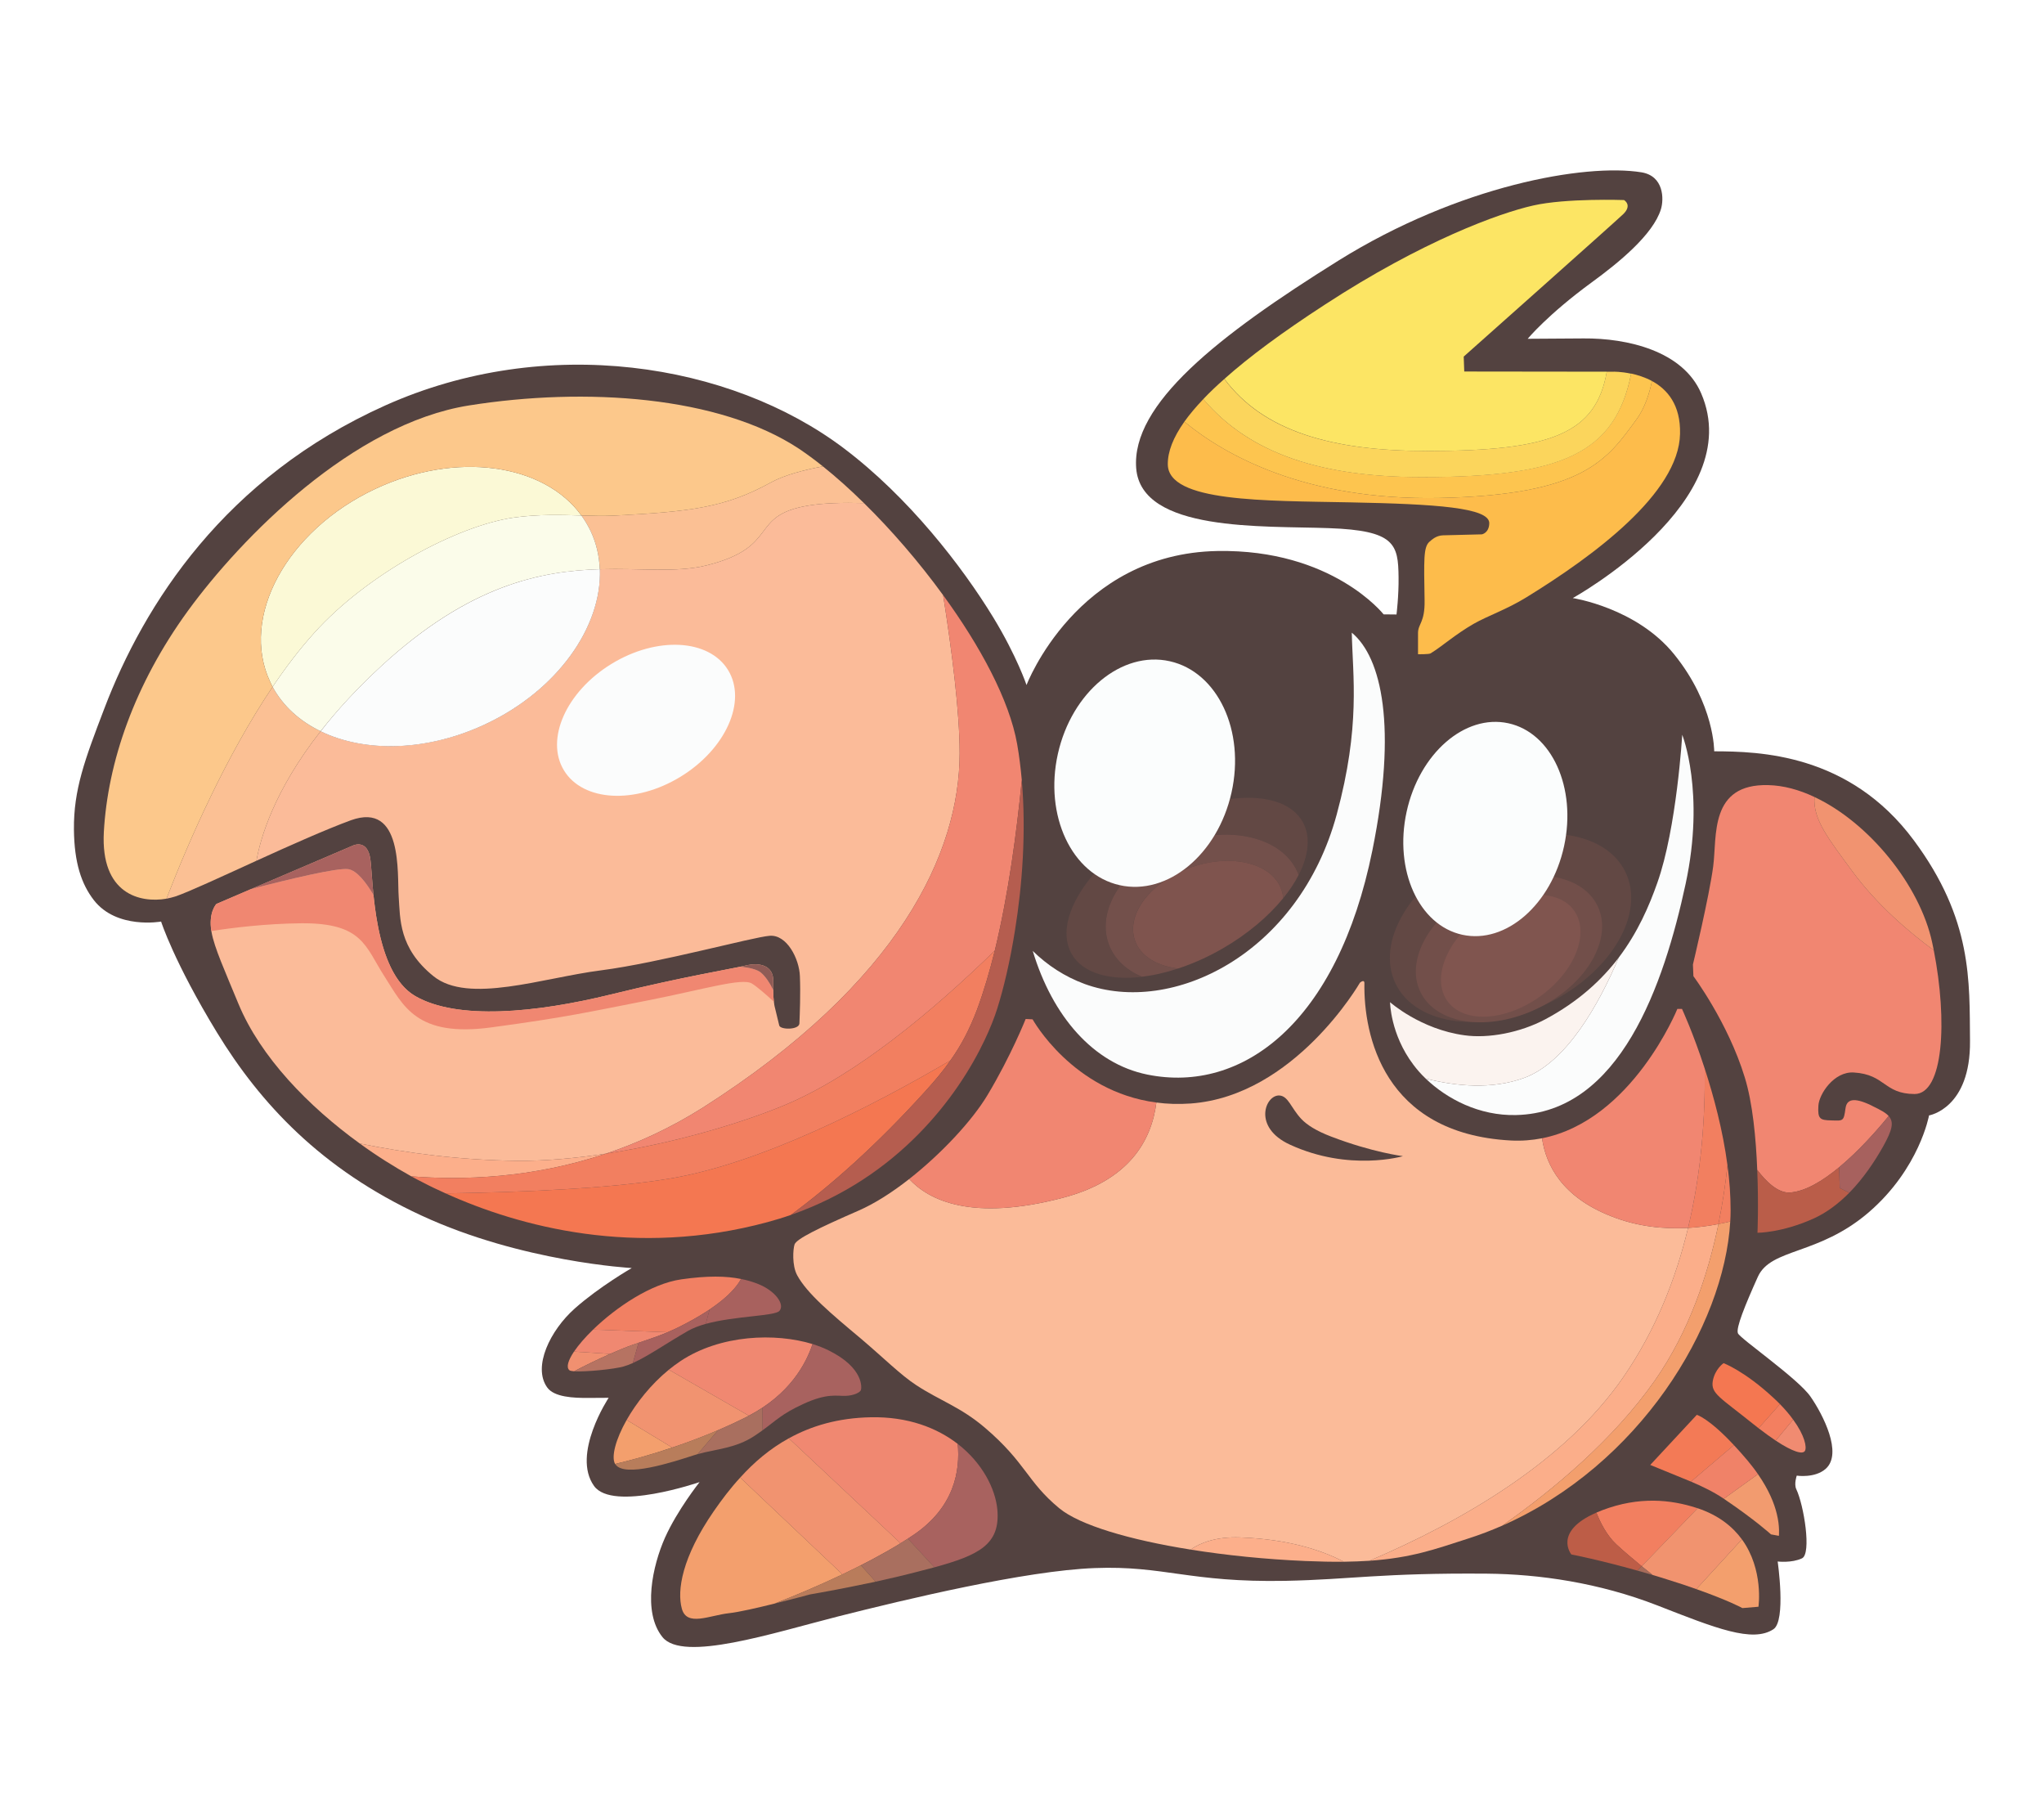
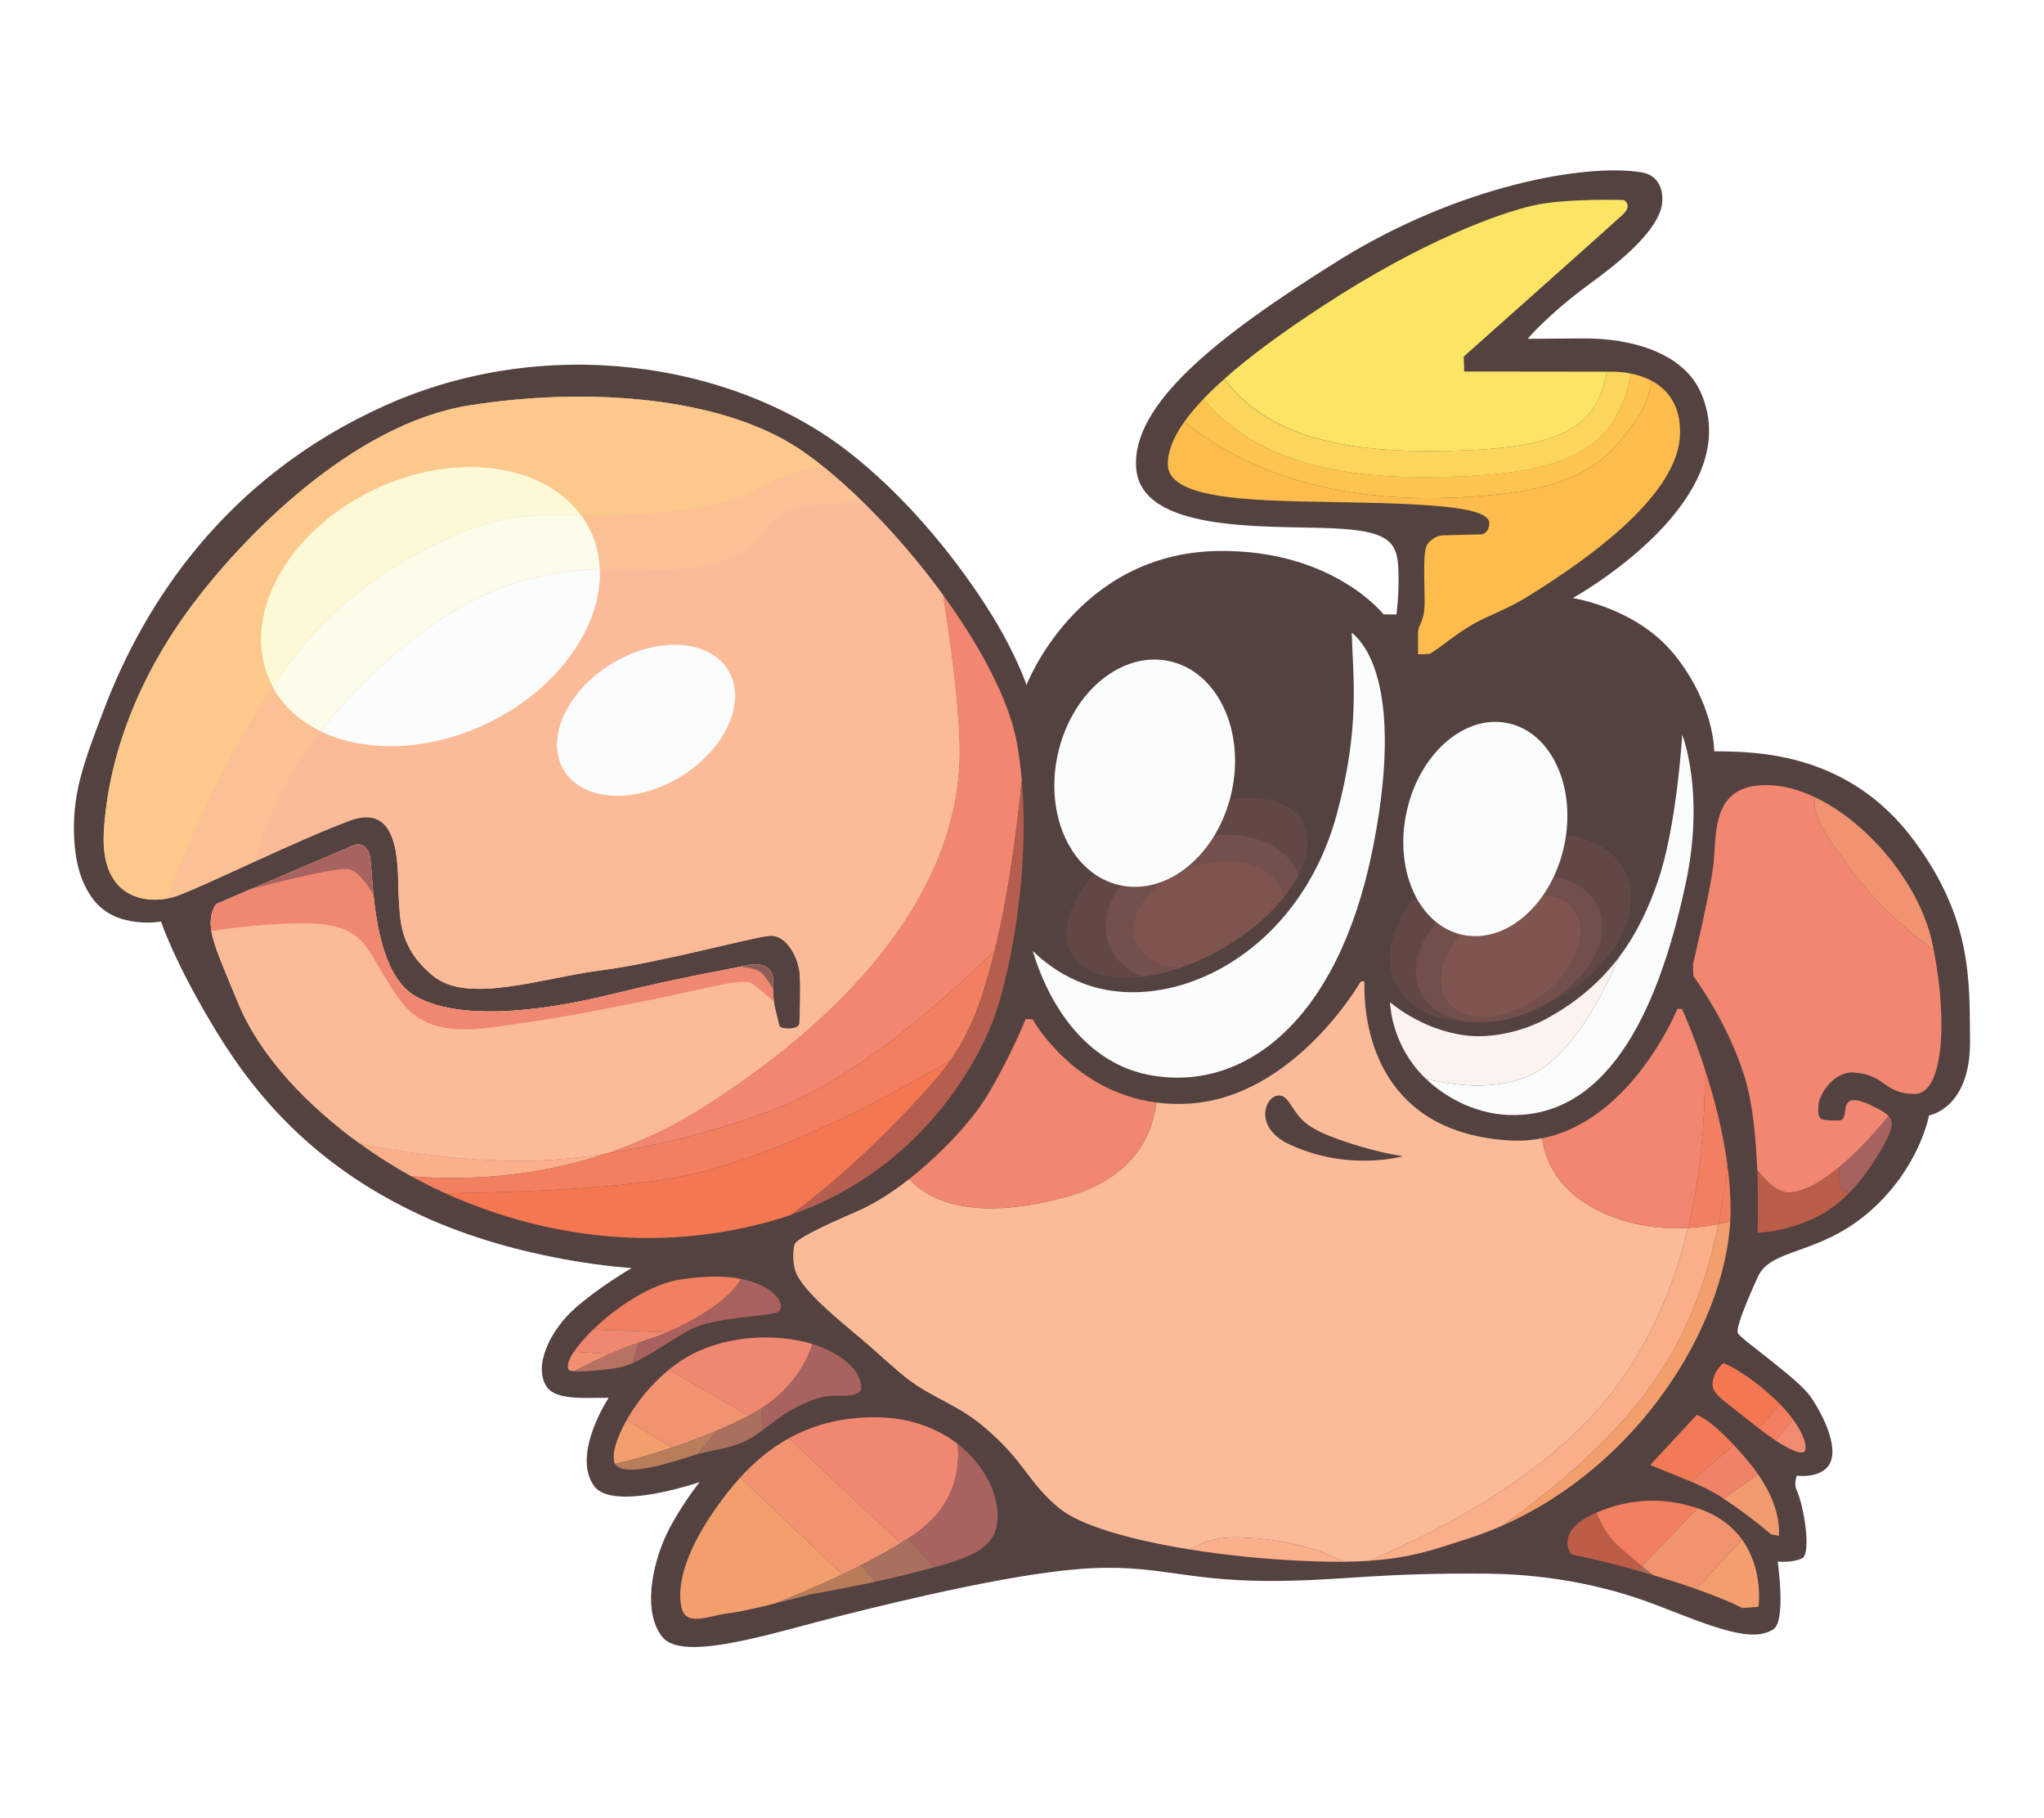
<svg xmlns="http://www.w3.org/2000/svg" width="100%" height="100%" viewBox="0 0 18 16" version="1.1" xml:space="preserve" style="fill-rule:evenodd;clip-rule:evenodd;stroke-linejoin:round;stroke-miterlimit:2;">
  <g id="rspack" transform="matrix(1.07069,0,0,1.07069,-0.480709,0.0286523)">
    <path d="M14.548,6.151C14.914,6.152 15.659,6.167 16.19,6.883C16.674,7.535 16.647,8.041 16.652,8.531C16.658,9.089 16.315,9.145 16.315,9.145C16.315,9.145 16.237,9.581 15.82,9.941C15.405,10.298 15.015,10.234 14.907,10.472C14.8,10.71 14.726,10.893 14.743,10.936C14.759,10.979 15.237,11.308 15.34,11.457C15.443,11.605 15.606,11.924 15.466,12.05C15.377,12.13 15.227,12.107 15.227,12.107C15.227,12.107 15.203,12.175 15.223,12.218C15.286,12.35 15.35,12.75 15.27,12.787C15.185,12.827 15.07,12.813 15.07,12.813C15.07,12.813 15.141,13.3 15.035,13.37C14.863,13.483 14.561,13.362 14.08,13.174C13.599,12.987 13.108,12.917 12.68,12.913C11.804,12.906 11.564,12.961 11.022,12.972C10.232,12.987 10.023,12.845 9.453,12.867C8.882,12.888 7.892,13.126 7.345,13.264C6.799,13.403 6.066,13.642 5.898,13.435C5.731,13.228 5.817,12.846 5.918,12.618C6.02,12.39 6.203,12.16 6.203,12.16C6.203,12.16 5.489,12.406 5.335,12.192C5.148,11.931 5.455,11.467 5.455,11.467C5.455,11.467 5.38,11.467 5.291,11.468C5.165,11.469 5.006,11.462 4.949,11.381C4.829,11.212 4.973,10.913 5.177,10.732C5.38,10.552 5.645,10.4 5.645,10.4C5.645,10.4 4.741,10.351 3.915,9.968C3.088,9.586 2.588,9.043 2.234,8.464C1.88,7.884 1.774,7.551 1.774,7.551C1.774,7.551 1.409,7.617 1.221,7.375C1.118,7.242 1.06,7.067 1.057,6.795C1.054,6.466 1.146,6.221 1.306,5.802C1.634,4.94 2.298,3.899 3.618,3.307C4.939,2.715 6.454,2.954 7.389,3.659C7.923,4.062 8.362,4.63 8.619,5.051C8.812,5.368 8.892,5.606 8.892,5.606C8.892,5.606 9.304,4.524 10.463,4.504C11.407,4.488 11.829,5.025 11.829,5.025L11.935,5.026C11.935,5.026 11.954,4.874 11.952,4.72C11.949,4.449 11.924,4.335 11.379,4.316C10.835,4.296 9.836,4.349 9.794,3.824C9.753,3.298 10.462,2.737 11.456,2.117C12.451,1.497 13.488,1.316 13.949,1.39C14.135,1.42 14.135,1.611 14.11,1.693C14.046,1.903 13.759,2.136 13.542,2.294C13.178,2.56 13.014,2.759 13.014,2.759C13.014,2.759 13.241,2.758 13.474,2.756C13.832,2.753 14.291,2.858 14.441,3.208C14.824,4.095 13.385,4.891 13.385,4.891C13.385,4.891 13.909,4.97 14.219,5.354C14.552,5.766 14.548,6.151 14.548,6.151Z" style="fill:rgb(83,66,64);" />
    <path d="M7.856,12.663C7.892,12.641 7.926,12.619 7.96,12.596C8.301,12.367 8.347,12.062 8.326,11.846C8.155,11.714 7.917,11.621 7.612,11.627C7.342,11.632 7.122,11.698 6.937,11.8L7.856,12.663Z" style="fill:rgb(240,136,113);" />
    <path d="M6.537,12.123C6.456,12.211 6.385,12.305 6.32,12.399C6.058,12.778 6.016,13.052 6.057,13.201C6.098,13.351 6.283,13.256 6.445,13.238C6.523,13.23 6.679,13.194 6.82,13.159C6.987,13.094 7.182,13.012 7.378,12.919L6.537,12.123Z" style="fill:rgb(243,159,109);" />
    <path d="M6.537,12.123L7.378,12.919C7.543,12.84 7.708,12.754 7.856,12.663L6.937,11.8C6.78,11.886 6.649,11.999 6.537,12.123Z" style="fill:rgb(241,147,112);" />
    <path d="M6.82,13.159C7.03,13.077 7.285,12.968 7.53,12.844L7.651,12.979C7.352,13.043 7.11,13.084 7.11,13.084C7.11,13.084 6.974,13.121 6.82,13.159Z" style="fill:rgb(185,124,91);" />
    <path d="M7.916,12.625C7.931,12.616 7.945,12.606 7.96,12.596C8.301,12.367 8.347,12.062 8.326,11.846C8.528,12.002 8.636,12.214 8.652,12.386C8.678,12.675 8.497,12.761 8.134,12.861L7.916,12.625Z" style="fill:rgb(168,98,95);" />
    <path d="M7.651,12.979L7.53,12.844C7.665,12.776 7.797,12.702 7.916,12.625L8.134,12.861C8.098,12.87 8.061,12.88 8.022,12.89C7.897,12.923 7.77,12.953 7.651,12.979Z" style="fill:rgb(169,111,95);" />
    <path d="M5.603,11.649C5.512,11.81 5.475,11.953 5.508,12.011C5.63,11.982 5.795,11.938 5.978,11.876L5.603,11.649Z" style="fill:rgb(243,159,109);" />
    <path d="M6.608,11.614C6.945,11.438 7.079,11.186 7.132,11.025C6.828,10.932 6.376,10.946 6.046,11.165C6.013,11.187 5.981,11.211 5.95,11.236L6.608,11.614Z" style="fill:rgb(240,136,113);" />
    <path d="M5.95,11.236C5.801,11.358 5.682,11.51 5.603,11.649L5.978,11.876C6.17,11.812 6.383,11.728 6.592,11.623C6.597,11.62 6.603,11.617 6.608,11.614L5.95,11.236Z" style="fill:rgb(241,147,112);" />
    <path d="M6.721,11.734C6.831,11.654 6.881,11.598 7.053,11.519C7.255,11.425 7.336,11.454 7.405,11.451C7.474,11.448 7.521,11.423 7.529,11.405C7.537,11.388 7.556,11.221 7.264,11.077C7.224,11.057 7.18,11.04 7.132,11.025C7.085,11.167 6.975,11.38 6.719,11.549L6.721,11.734Z" style="fill:rgb(168,98,95);" />
    <path d="M6.355,11.733C6.026,11.874 5.71,11.963 5.508,12.011C5.509,12.012 5.509,12.013 5.51,12.013C5.583,12.127 5.983,11.995 6.151,11.941C6.163,11.937 6.175,11.934 6.187,11.93L6.355,11.733Z" style="fill:rgb(184,125,91);" />
    <path d="M6.187,11.93L6.355,11.733C6.433,11.699 6.513,11.663 6.592,11.623C6.638,11.599 6.68,11.575 6.719,11.549L6.721,11.734C6.7,11.749 6.678,11.765 6.653,11.781C6.5,11.882 6.344,11.887 6.187,11.93Z" style="fill:rgb(169,111,95);" />
    <path d="M5.17,11.087C5.122,11.159 5.104,11.216 5.132,11.24C5.137,11.245 5.151,11.247 5.171,11.249C5.252,11.206 5.352,11.157 5.467,11.106L5.17,11.087Z" style="fill:rgb(241,144,112);" />
    <path d="M5.939,10.928C5.973,10.914 6.009,10.897 6.047,10.878C6.358,10.721 6.491,10.587 6.544,10.49C6.423,10.465 6.268,10.462 6.052,10.493C5.802,10.529 5.516,10.723 5.327,10.906L5.939,10.928Z" style="fill:rgb(241,128,99);" />
    <path d="M5.327,10.906C5.261,10.97 5.207,11.033 5.17,11.087L5.467,11.106C5.499,11.092 5.532,11.078 5.566,11.064C5.688,11.014 5.802,10.986 5.939,10.928L5.327,10.906Z" style="fill:rgb(240,136,113);" />
    <path d="M5.701,11.014C5.656,11.03 5.612,11.045 5.566,11.064C5.409,11.129 5.274,11.195 5.171,11.249C5.265,11.255 5.497,11.232 5.576,11.21C5.601,11.203 5.627,11.193 5.654,11.181L5.701,11.014Z" style="fill:rgb(182,115,98);" />
    <path d="M6.254,10.859C6.495,10.793 6.822,10.796 6.86,10.752C6.906,10.699 6.826,10.587 6.684,10.531C6.642,10.514 6.596,10.5 6.544,10.49C6.507,10.557 6.432,10.642 6.285,10.741L6.254,10.859Z" style="fill:rgb(168,97,94);" />
    <path d="M5.654,11.181L5.701,11.014C5.807,10.979 5.915,10.945 6.047,10.878C6.143,10.83 6.221,10.784 6.285,10.741L6.254,10.859C6.2,10.874 6.15,10.893 6.109,10.916C5.926,11.021 5.779,11.125 5.654,11.181Z" style="fill:rgb(168,97,94);" />
    <path d="M13.579,12.411C13.595,12.404 13.611,12.398 13.628,12.391C13.931,12.276 14.191,12.304 14.402,12.372C14.405,12.373 14.409,12.374 14.412,12.375L13.952,12.852C13.879,12.792 13.8,12.725 13.742,12.671C13.664,12.598 13.611,12.492 13.579,12.411Z" style="fill:rgb(242,127,96);" />
    <path d="M14.776,12.631C14.957,12.88 14.912,13.185 14.912,13.185L14.78,13.196C14.78,13.196 14.67,13.135 14.401,13.04L14.776,12.631Z" style="fill:rgb(243,159,109);" />
    <path d="M13.952,12.852L14.412,12.375C14.585,12.433 14.7,12.527 14.776,12.631L14.401,13.04C14.334,13.016 14.257,12.99 14.169,12.963C14.126,12.949 14.083,12.936 14.042,12.924C14.015,12.902 13.984,12.877 13.952,12.852Z" style="fill:rgb(241,147,111);" />
    <path d="M13.917,12.888C13.601,12.799 13.373,12.755 13.373,12.755C13.373,12.755 13.22,12.567 13.579,12.411C13.611,12.492 13.664,12.598 13.742,12.671C13.8,12.725 13.879,12.792 13.952,12.852L13.917,12.888Z" style="fill:rgb(189,93,71);" />
    <path d="M13.917,12.888L13.952,12.852C13.984,12.877 14.015,12.902 14.042,12.924C13.999,12.911 13.957,12.899 13.917,12.888Z" style="fill:rgb(167,107,90);" />
    <path d="M14.357,12.156C14.318,12.14 14.28,12.125 14.247,12.111L14.022,12.019L14.405,11.607C14.405,11.607 14.502,11.633 14.71,11.856L14.357,12.156Z" style="fill:rgb(243,122,86);" />
    <path d="M14.908,12.095C14.997,12.223 15.042,12.334 15.063,12.422C15.089,12.527 15.08,12.602 15.08,12.602L15.015,12.59C15.015,12.59 14.885,12.471 14.627,12.297L14.908,12.095Z" style="fill:rgb(242,155,111);" />
    <path d="M14.357,12.156L14.71,11.856C14.744,11.892 14.781,11.934 14.821,11.981C14.854,12.021 14.883,12.058 14.908,12.095L14.627,12.297C14.625,12.296 14.623,12.294 14.621,12.293C14.538,12.237 14.443,12.193 14.357,12.156Z" style="fill:rgb(240,130,104);" />
    <path d="M14.913,11.717C14.896,11.704 14.879,11.691 14.862,11.677C14.597,11.464 14.52,11.432 14.536,11.331C14.553,11.231 14.625,11.182 14.625,11.182C14.625,11.182 14.797,11.246 15.034,11.466C15.054,11.484 15.072,11.502 15.089,11.519L14.913,11.717Z" style="fill:rgb(244,119,81);" />
    <path d="M15.197,11.646C15.294,11.778 15.31,11.873 15.295,11.902C15.278,11.936 15.195,11.912 15.054,11.819L15.197,11.646Z" style="fill:rgb(240,139,113);" />
    <path d="M14.913,11.717L15.089,11.519C15.133,11.564 15.169,11.607 15.197,11.646L15.054,11.819C15.012,11.791 14.965,11.757 14.913,11.717Z" style="fill:rgb(243,127,96);" />
    <path d="M11.712,12.807C11.648,12.811 11.578,12.814 11.502,12.815C11.316,12.718 11.041,12.629 10.649,12.615C10.453,12.608 10.324,12.658 10.241,12.715C9.739,12.635 9.329,12.514 9.161,12.375C8.895,12.155 8.889,12.003 8.551,11.714C8.348,11.541 8.182,11.492 7.985,11.363C7.855,11.278 7.716,11.138 7.527,10.978C7.283,10.774 7.087,10.609 7.006,10.46C6.961,10.377 6.972,10.242 6.984,10.206C7,10.16 7.18,10.072 7.51,9.928C7.643,9.87 7.787,9.778 7.927,9.668C8.089,9.843 8.442,10.019 9.192,9.822C9.736,9.679 9.92,9.353 9.96,9.039C10.048,9.051 10.142,9.054 10.242,9.047C11.098,8.985 11.634,8.054 11.634,8.054C11.634,8.054 11.671,8.021 11.671,8.058C11.664,8.479 11.824,9.293 12.872,9.351C12.963,9.356 13.05,9.349 13.132,9.333C13.164,9.554 13.298,9.818 13.706,9.976C13.917,10.059 14.132,10.081 14.333,10.07C14.233,10.489 14.066,10.911 13.802,11.295C13.327,11.986 12.483,12.478 11.712,12.807Z" style="fill:rgb(251,187,153);" />
    <path d="M12.805,12.518C12.713,12.558 12.617,12.595 12.519,12.626C12.255,12.711 12.06,12.783 11.712,12.807C12.483,12.478 13.327,11.986 13.802,11.295C14.066,10.911 14.233,10.489 14.333,10.07C14.419,10.065 14.503,10.054 14.583,10.038C14.497,10.456 14.341,10.922 14.061,11.323C13.719,11.811 13.225,12.223 12.805,12.518Z" style="fill:rgb(251,174,138);" />
    <path d="M12.805,12.518C13.225,12.223 13.719,11.811 14.061,11.323C14.341,10.922 14.497,10.456 14.583,10.038C14.616,10.032 14.648,10.025 14.68,10.017C14.63,10.881 13.932,12.021 12.805,12.518Z" style="fill:rgb(243,159,109);" />
    <path d="M11.502,12.815C11.316,12.718 11.041,12.629 10.649,12.615C10.453,12.608 10.324,12.658 10.241,12.715C10.534,12.762 10.859,12.795 11.185,12.809C11.303,12.814 11.408,12.816 11.502,12.815Z" style="fill:rgb(252,175,139);" />
    <path d="M11.988,9.48C11.988,9.48 11.736,9.449 11.395,9.318C11.275,9.272 11.198,9.223 11.151,9.173C11.067,9.083 11.045,8.985 10.971,8.981C10.856,8.976 10.749,9.243 11.058,9.385C11.546,9.61 11.988,9.48 11.988,9.48Z" style="fill:rgb(83,66,64);" />
    <path d="M14.333,10.07C14.443,9.612 14.475,9.157 14.47,8.76C14.543,8.985 14.619,9.266 14.657,9.554C14.642,9.702 14.618,9.866 14.583,10.038C14.503,10.054 14.419,10.065 14.333,10.07Z" style="fill:rgb(242,127,96);" />
    <path d="M14.583,10.038C14.618,9.866 14.642,9.702 14.657,9.554C14.674,9.678 14.683,9.803 14.683,9.926C14.683,9.956 14.682,9.987 14.68,10.017C14.648,10.025 14.616,10.032 14.583,10.038Z" style="fill:rgb(242,127,96);" />
    <path d="M14.47,8.76C14.375,8.467 14.283,8.269 14.283,8.269L14.245,8.269C14.245,8.269 13.874,9.186 13.132,9.333C13.164,9.554 13.298,9.818 13.706,9.976C13.917,10.059 14.132,10.081 14.333,10.07C14.443,9.612 14.475,9.157 14.47,8.76Z" style="fill:rgb(241,134,113);" />
    <path d="M7.927,9.668C8.089,9.843 8.442,10.019 9.192,9.822C9.736,9.679 9.92,9.353 9.96,9.039C9.27,8.949 8.942,8.355 8.942,8.355L8.885,8.352C8.885,8.352 8.764,8.656 8.572,8.976C8.446,9.187 8.194,9.458 7.927,9.668Z" style="fill:rgb(241,134,113);" />
    <path d="M15.575,9.572C15.441,9.683 15.298,9.77 15.172,9.779C15.071,9.786 14.971,9.684 14.902,9.593C14.892,9.339 14.865,9.043 14.799,8.831C14.661,8.38 14.377,8 14.377,8L14.373,7.904C14.373,7.904 14.508,7.341 14.54,7.095C14.572,6.849 14.507,6.416 14.993,6.429C15.118,6.432 15.247,6.467 15.373,6.527C15.358,6.713 15.495,6.879 15.682,7.135C15.889,7.417 16.156,7.642 16.354,7.787C16.468,8.369 16.434,8.969 16.196,8.969C15.942,8.968 15.957,8.808 15.696,8.792C15.533,8.782 15.41,8.97 15.405,9.065C15.398,9.174 15.418,9.184 15.51,9.186C15.61,9.189 15.613,9.195 15.628,9.087C15.638,9.014 15.692,8.992 15.839,9.062L15.852,9.069C15.914,9.099 15.958,9.122 15.983,9.15C15.891,9.263 15.739,9.436 15.575,9.572Z" style="fill:rgb(241,134,113);" />
    <path d="M14.902,9.593C14.971,9.684 15.071,9.786 15.172,9.779C15.298,9.77 15.441,9.683 15.575,9.572L15.581,9.742L15.659,9.781C15.572,9.869 15.473,9.945 15.361,9.995C15.101,10.111 14.904,10.11 14.904,10.11C14.904,10.11 14.914,9.878 14.902,9.593Z" style="fill:rgb(186,93,73);" />
    <path d="M15.575,9.572C15.739,9.436 15.891,9.263 15.983,9.15C16.028,9.2 16.014,9.263 15.937,9.401C15.866,9.527 15.773,9.665 15.659,9.781L15.581,9.742L15.575,9.572Z" style="fill:rgb(167,97,94);" />
    <path d="M15.373,6.527C15.358,6.713 15.495,6.879 15.682,7.135C15.889,7.417 16.156,7.642 16.354,7.787C16.35,7.766 16.346,7.745 16.341,7.724C16.241,7.255 15.823,6.738 15.373,6.527Z" style="fill:rgb(241,147,112);" />
    <path d="M13.763,7.847C13.92,7.639 14.013,7.423 14.08,7.233C14.24,6.783 14.285,6.015 14.285,6.015C14.285,6.015 14.475,6.488 14.313,7.241C14.135,8.067 13.774,9.124 12.917,9.142C12.616,9.149 12.35,9.01 12.175,8.842C12.423,8.905 12.719,8.934 12.986,8.836C13.336,8.707 13.602,8.226 13.763,7.847Z" style="fill:rgb(251,252,252);" />
    <path d="M12.175,8.842C12.136,8.805 12.102,8.766 12.073,8.727C11.884,8.476 11.882,8.214 11.882,8.214C11.882,8.214 12.132,8.437 12.494,8.486C12.692,8.514 12.953,8.464 13.158,8.355C13.43,8.21 13.622,8.032 13.763,7.847C13.602,8.226 13.336,8.707 12.986,8.836C12.719,8.934 12.423,8.905 12.175,8.842Z" style="fill:rgb(251,243,239);" />
    <g transform="matrix(1.20673,-0.587267,0.785422,1.6139,-8.6446,2.43897)">
      <ellipse cx="12.733" cy="7.833" rx="0.783" ry="0.386" style="fill:rgb(98,72,68);" />
    </g>
    <g transform="matrix(0.930015,-0.452601,0.615431,1.2646,-3.80245,3.63349)">
      <ellipse cx="12.733" cy="7.833" rx="0.783" ry="0.386" style="fill:rgb(114,79,74);" />
    </g>
    <g transform="matrix(0.665663,-0.474672,0.620218,0.869772,-0.459607,7.06353)">
      <ellipse cx="12.733" cy="7.833" rx="0.783" ry="0.386" style="fill:rgb(128,85,79);" />
    </g>
    <g transform="matrix(1.12639,0.244828,-0.218016,1.00304,-0.49145,-3.19698)">
      <ellipse cx="12.994" cy="6.785" rx="0.575" ry="0.867" style="fill:rgb(251,253,253);" />
    </g>
    <g transform="matrix(1.34112,0.271586,-0.265121,1.30919,-2.4158,-4.82353)">
      <path d="M11.466,5.259C11.672,5.372 11.847,5.772 11.847,6.547C11.847,7.628 11.373,8.175 10.789,8.175C10.457,8.175 10.16,7.939 9.966,7.569C10.07,7.638 10.185,7.685 10.311,7.705C10.865,7.791 11.537,7.263 11.594,6.375C11.63,5.811 11.523,5.52 11.466,5.259Z" style="fill:rgb(251,252,252);" />
    </g>
    <g transform="matrix(1.00452,-0.576026,0.690665,1.20444,-5.08233,3.90644)">
      <path d="M9.419,7.908C9.204,7.831 9.067,7.714 9.067,7.584C9.067,7.354 9.491,7.167 10.012,7.167C10.534,7.167 10.957,7.354 10.957,7.584C10.957,7.683 10.877,7.775 10.744,7.847C10.792,7.619 10.514,7.388 10.124,7.331C9.734,7.275 9.378,7.413 9.33,7.641C9.311,7.733 9.345,7.826 9.419,7.908Z" style="fill:rgb(98,72,68);" />
    </g>
    <g transform="matrix(0.826752,-0.299517,0.475417,1.31229,-1.53402,0.498618)">
      <path d="M9.6,7.859C9.476,7.857 9.36,7.848 9.255,7.832C9.137,7.763 9.067,7.677 9.067,7.584C9.067,7.354 9.491,7.167 10.012,7.167C10.534,7.167 10.957,7.354 10.957,7.583C10.898,7.618 10.827,7.651 10.747,7.681C10.755,7.664 10.759,7.647 10.759,7.63C10.763,7.465 10.441,7.329 10.041,7.325C9.641,7.321 9.313,7.452 9.309,7.616C9.307,7.715 9.422,7.804 9.6,7.859Z" style="fill:rgb(115,80,75);" />
    </g>
    <g transform="matrix(0.637516,-0.220516,0.326694,0.944479,1.52566,2.54219)">
      <path d="M9.453,7.919C9.219,7.843 9.067,7.721 9.067,7.584C9.067,7.354 9.491,7.167 10.012,7.167C10.534,7.167 10.957,7.354 10.957,7.584C10.957,7.608 10.952,7.632 10.943,7.655C10.699,7.757 10.387,7.839 10.038,7.884C9.835,7.91 9.638,7.921 9.453,7.919Z" style="fill:rgb(127,84,78);" />
    </g>
    <g transform="matrix(1.12245,0.251483,-0.240412,1.07303,-0.00318754,-2.78415)">
      <ellipse cx="10.103" cy="6.127" rx="0.636" ry="0.858" style="fill:rgb(251,253,253);" />
    </g>
    <path d="M14.036,3.106C14.161,3.174 14.273,3.301 14.267,3.541C14.257,4.03 13.551,4.548 13.003,4.885C12.839,4.986 12.687,5.036 12.571,5.102C12.416,5.191 12.313,5.286 12.215,5.346C12.202,5.354 12.112,5.353 12.112,5.353L12.112,5.178C12.112,5.102 12.169,5.093 12.166,4.911C12.161,4.58 12.155,4.471 12.207,4.427C12.225,4.412 12.26,4.377 12.317,4.375L12.637,4.367C12.637,4.367 12.696,4.357 12.698,4.276C12.7,4.147 12.26,4.118 11.555,4.104C10.85,4.09 10.056,4.103 10.054,3.791C10.053,3.687 10.098,3.571 10.19,3.441C10.519,3.712 11.179,4.089 12.284,4.068C13.481,4.044 13.668,3.752 13.913,3.416C13.977,3.327 14.015,3.21 14.036,3.106Z" style="fill:rgb(253,188,75);" />
    <path d="M10.19,3.441C10.232,3.382 10.284,3.32 10.346,3.255C10.736,3.715 11.338,3.896 12.145,3.896C13.291,3.896 13.734,3.703 13.865,3.045C13.917,3.056 13.978,3.075 14.036,3.106C14.015,3.21 13.977,3.327 13.913,3.416C13.668,3.752 13.481,4.044 12.284,4.068C11.179,4.089 10.519,3.712 10.19,3.441Z" style="fill:rgb(253,197,79);" />
    <g transform="matrix(1.30146,0,0,2.0696,-3.96382,-3.23094)">
      <path d="M10.995,3.134C11.034,3.108 11.079,3.081 11.128,3.054C11.373,3.261 11.803,3.34 12.41,3.34C13.197,3.34 13.477,3.27 13.545,3.025L13.585,3.025C13.585,3.025 13.634,3.024 13.699,3.033C13.599,3.351 13.258,3.444 12.378,3.444C11.757,3.444 11.295,3.356 10.995,3.134Z" style="fill:rgb(251,213,92);" />
    </g>
    <g transform="matrix(1.10696,0,0,1.41136,-1.51414,-1.17914)">
      <path d="M10.871,3.024C11.055,2.895 11.302,2.752 11.616,2.592C12.345,2.219 12.915,2.058 13.164,2.014C13.41,1.97 13.84,1.982 13.84,1.982C13.84,1.982 13.905,2.011 13.833,2.065C13.762,2.118 12.649,2.894 12.649,2.894L12.653,2.981L13.712,2.982C13.632,3.341 13.303,3.444 12.378,3.444C11.664,3.444 11.159,3.327 10.871,3.024Z" style="fill:rgb(252,229,100);" />
    </g>
+     <path d="M3.408,9.376C2.985,9.07 2.591,8.664 2.41,8.227C2.299,7.958 2.211,7.764 2.189,7.638C2.16,7.476 2.229,7.406 2.229,7.406L3.345,6.929C3.345,6.929 3.473,6.86 3.496,7.045C3.519,7.23 3.519,7.964 3.865,8.164C4.21,8.363 4.855,8.302 5.471,8.151C6.088,8 6.464,7.941 6.58,7.913C6.697,7.884 6.813,7.911 6.809,8.045C6.804,8.182 6.82,8.248 6.82,8.248L6.858,8.405C6.866,8.442 7.021,8.443 7.024,8.389C7.027,8.318 7.034,8.142 7.028,8C7.023,7.858 6.921,7.656 6.779,7.668C6.638,7.679 5.873,7.89 5.393,7.952C4.914,8.013 4.3,8.232 4.014,8C3.727,7.768 3.741,7.527 3.728,7.344C3.715,7.16 3.765,6.563 3.335,6.718C2.906,6.874 2.094,7.278 1.89,7.345C1.686,7.412 1.272,7.388 1.303,6.815C1.335,6.242 1.553,5.604 1.993,4.998C2.434,4.393 3.35,3.459 4.307,3.307C5.265,3.155 6.364,3.229 7.022,3.664C7.381,3.902 7.84,4.365 8.206,4.867C8.279,5.329 8.342,5.829 8.342,6.167C8.341,6.98 7.854,8.048 6.228,9.082C5.963,9.249 5.695,9.372 5.434,9.459C5.187,9.497 4.939,9.52 4.706,9.518C4.235,9.514 3.786,9.453 3.408,9.376Z" style="fill:rgb(251,187,153);" />
    <path d="M7.555,4.11C7.779,4.33 8.007,4.593 8.206,4.867C8.279,5.329 8.342,5.829 8.342,6.167C8.341,6.98 7.854,8.048 6.228,9.082C5.963,9.249 5.695,9.372 5.434,9.459C5.187,9.497 4.939,9.52 4.706,9.518C4.235,9.514 3.786,9.453 3.408,9.376C2.985,9.07 2.591,8.664 2.41,8.227C2.299,7.958 2.211,7.764 2.189,7.638C2.16,7.476 2.229,7.406 2.229,7.406L3.345,6.929C3.345,6.929 3.473,6.86 3.496,7.045C3.519,7.23 3.519,7.964 3.865,8.164C4.21,8.363 4.855,8.302 5.471,8.151C6.088,8 6.464,7.941 6.58,7.913C6.697,7.884 6.813,7.911 6.809,8.045C6.804,8.182 6.82,8.248 6.82,8.248L6.858,8.405C6.866,8.442 7.021,8.443 7.024,8.389C7.027,8.318 7.034,8.142 7.028,8C7.023,7.858 6.921,7.656 6.779,7.668C6.638,7.679 5.873,7.89 5.393,7.952C4.914,8.013 4.3,8.232 4.014,8C3.727,7.768 3.741,7.527 3.728,7.344C3.715,7.16 3.765,6.563 3.335,6.718C3.128,6.794 2.832,6.926 2.558,7.051C2.591,6.865 2.703,6.475 3.086,5.986C3.449,6.162 3.961,6.153 4.443,5.927C5.035,5.648 5.401,5.126 5.382,4.654C5.722,4.644 6.011,4.684 6.261,4.622C6.869,4.47 6.603,4.214 7.094,4.131C7.216,4.11 7.379,4.105 7.555,4.11Z" style="fill:rgb(251,187,153);" />
    <g transform="matrix(0.731923,-0.447597,0.481803,0.787858,-1.20817,4.09578)">
      <ellipse cx="5.837" cy="5.601" rx="0.922" ry="0.589" style="fill:rgb(251,252,252);" />
    </g>
    <g transform="matrix(1.42991,-0.672635,0.771739,1.64059,-8.68009,-0.301844)">
      <path d="M6.718,5.775C6.601,6.015 6.251,6.19 5.837,6.19C5.5,6.19 5.204,6.074 5.044,5.901C5.165,5.847 5.308,5.796 5.475,5.75C6.068,5.588 6.436,5.668 6.718,5.775Z" style="fill:rgb(251,252,252);" />
    </g>
    <path d="M7.217,3.808C7.326,3.895 7.44,3.997 7.555,4.11C7.379,4.105 7.216,4.11 7.094,4.131C6.603,4.214 6.869,4.47 6.261,4.622C6.011,4.684 5.722,4.644 5.382,4.654C5.378,4.546 5.354,4.44 5.307,4.34C5.285,4.295 5.26,4.252 5.231,4.212C5.326,4.215 5.415,4.217 5.499,4.213C6.13,4.181 6.417,4.146 6.792,3.939C6.898,3.881 7.058,3.838 7.217,3.808Z" style="fill:rgb(251,192,148);" />
    <path d="M3.086,5.986C2.703,6.475 2.591,6.865 2.558,7.051C2.264,7.185 1.995,7.31 1.89,7.345C1.868,7.352 1.843,7.358 1.818,7.363C2.008,6.873 2.311,6.186 2.691,5.621C2.778,5.781 2.915,5.903 3.086,5.986Z" style="fill:rgb(251,192,148);" />
    <path d="M5.382,4.654C4.896,4.668 4.308,4.784 3.587,5.448C3.382,5.637 3.218,5.817 3.086,5.986C2.915,5.903 2.778,5.781 2.691,5.621C2.798,5.462 2.912,5.312 3.031,5.18C3.465,4.695 4.208,4.295 4.676,4.229C4.877,4.201 5.063,4.207 5.231,4.212C5.26,4.252 5.285,4.295 5.307,4.34C5.354,4.44 5.378,4.546 5.382,4.654Z" style="fill:rgb(251,252,234);" />
    <path d="M2.691,5.621C2.798,5.462 2.912,5.312 3.031,5.18C3.465,4.695 4.208,4.295 4.676,4.229C4.877,4.201 5.063,4.207 5.231,4.212C4.921,3.784 4.199,3.681 3.534,3.994C2.807,4.336 2.42,5.047 2.671,5.58C2.677,5.594 2.684,5.608 2.691,5.621Z" style="fill:rgb(251,249,214);" />
    <path d="M1.818,7.363C1.602,7.4 1.276,7.326 1.303,6.815C1.335,6.242 1.553,5.604 1.993,4.998C2.434,4.393 3.35,3.459 4.307,3.307C5.265,3.155 6.364,3.229 7.022,3.664C7.084,3.706 7.15,3.754 7.217,3.808C7.058,3.838 6.898,3.881 6.792,3.939C6.417,4.146 6.13,4.181 5.499,4.213C5.415,4.217 5.326,4.215 5.231,4.212C4.921,3.784 4.199,3.681 3.534,3.994C2.807,4.336 2.42,5.047 2.671,5.58C2.677,5.594 2.684,5.608 2.691,5.621C2.311,6.186 2.008,6.873 1.818,7.363Z" style="fill:rgb(252,200,139);" />
    <path d="M2.513,7.284L2.229,7.406C2.229,7.406 2.163,7.473 2.187,7.629C2.361,7.602 2.633,7.568 2.93,7.565C3.433,7.562 3.453,7.756 3.61,8C3.767,8.244 3.873,8.505 4.491,8.421C5.109,8.338 5.303,8.292 5.774,8.2C6.245,8.107 6.555,8.011 6.634,8.061C6.678,8.088 6.755,8.156 6.814,8.21C6.811,8.187 6.809,8.155 6.808,8.113C6.781,8.057 6.747,8.005 6.709,7.972C6.678,7.945 6.614,7.93 6.541,7.922C6.391,7.953 6.03,8.014 5.471,8.151C4.855,8.302 4.21,8.363 3.865,8.164C3.624,8.024 3.551,7.625 3.521,7.333C3.459,7.228 3.384,7.131 3.313,7.12C3.224,7.108 2.848,7.197 2.513,7.284Z" style="fill:rgb(240,135,113);" />
    <path d="M3.521,7.333C3.508,7.207 3.503,7.101 3.496,7.045C3.473,6.86 3.345,6.929 3.345,6.929L2.513,7.284C2.848,7.197 3.224,7.108 3.313,7.12C3.384,7.131 3.459,7.228 3.521,7.333Z" style="fill:rgb(168,98,95);" />
    <path d="M6.541,7.922C6.614,7.93 6.678,7.945 6.709,7.972C6.747,8.005 6.781,8.057 6.808,8.113C6.808,8.092 6.808,8.07 6.809,8.045C6.813,7.911 6.697,7.884 6.58,7.913C6.569,7.915 6.556,7.918 6.541,7.922Z" style="fill:rgb(144,91,86);" />
    <path d="M3.832,9.646C3.692,9.568 3.548,9.478 3.408,9.376C3.786,9.453 4.235,9.514 4.706,9.518C4.939,9.52 5.187,9.497 5.434,9.459C4.825,9.663 4.25,9.679 3.832,9.646Z" style="fill:rgb(252,175,139);" />
    <path d="M5.434,9.459C5.695,9.372 5.963,9.249 6.228,9.082C7.854,8.048 8.341,6.98 8.342,6.167C8.342,5.829 8.279,5.329 8.206,4.867C8.511,5.285 8.751,5.73 8.815,6.092C8.832,6.189 8.844,6.288 8.853,6.387C8.812,6.81 8.743,7.329 8.631,7.79C8.124,8.284 7.49,8.815 6.903,9.06C6.556,9.205 5.999,9.373 5.434,9.459Z" style="fill:rgb(241,134,113);" />
    <path d="M6.954,9.963C6.892,9.985 6.829,10.004 6.763,10.022C5.675,10.317 4.72,10.06 4.114,9.786C4.752,9.777 5.465,9.746 5.954,9.665C6.703,9.541 7.618,9.073 8.266,8.693C8.207,8.778 8.138,8.86 8.056,8.95C7.649,9.399 7.277,9.725 6.954,9.963Z" style="fill:rgb(244,119,81);" />
    <path d="M4.114,9.786C4.05,9.757 3.99,9.729 3.935,9.7C3.901,9.683 3.866,9.665 3.832,9.646C4.25,9.679 4.825,9.663 5.434,9.459C5.999,9.373 6.556,9.205 6.903,9.06C7.49,8.815 8.124,8.284 8.631,7.79C8.588,7.963 8.54,8.127 8.485,8.275C8.423,8.438 8.355,8.568 8.266,8.693C7.618,9.073 6.703,9.541 5.954,9.665C5.465,9.746 4.752,9.777 4.114,9.786Z" style="fill:rgb(242,127,96);" />
    <path d="M8.853,6.387C8.89,6.813 8.857,7.253 8.797,7.624C8.756,7.882 8.702,8.106 8.651,8.267C8.628,8.34 8.594,8.427 8.548,8.524C8.329,8.986 7.839,9.655 6.954,9.963C7.277,9.725 7.649,9.399 8.056,8.95C8.138,8.86 8.207,8.778 8.266,8.693C8.355,8.568 8.423,8.438 8.485,8.275C8.54,8.127 8.588,7.963 8.631,7.79C8.743,7.329 8.812,6.81 8.853,6.387Z" style="fill:rgb(181,93,79);" />
  </g>
</svg>
